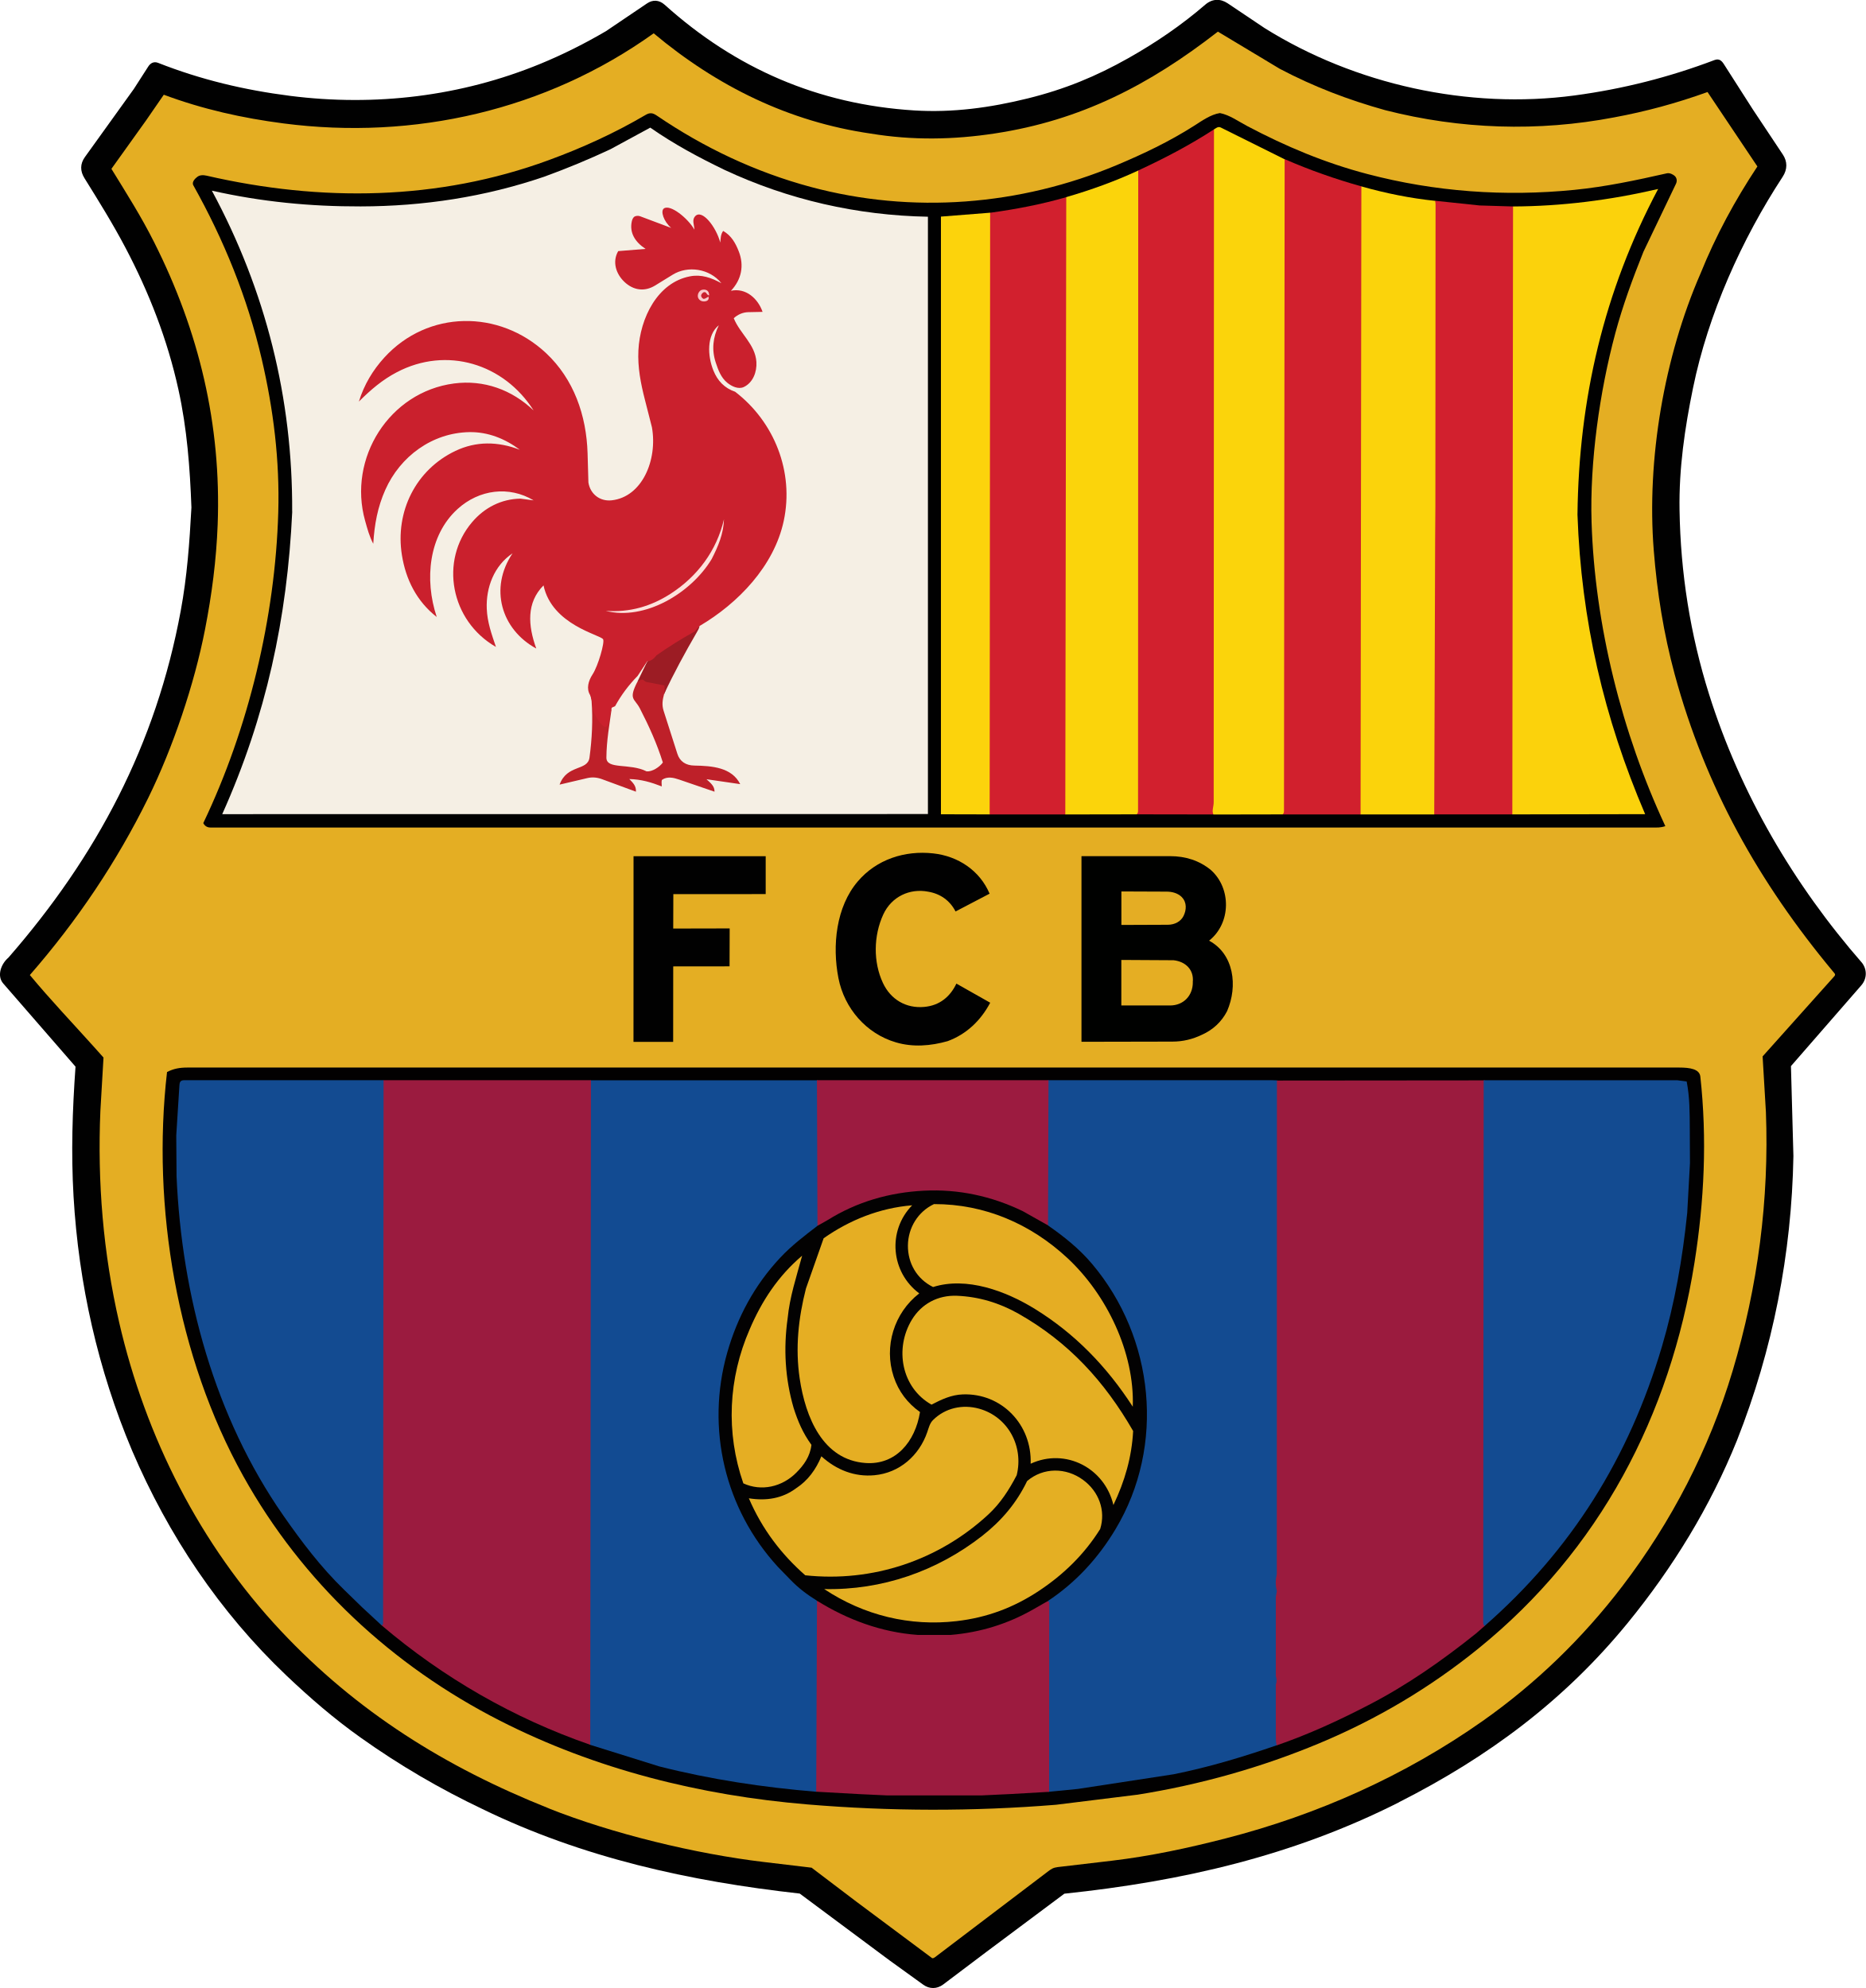
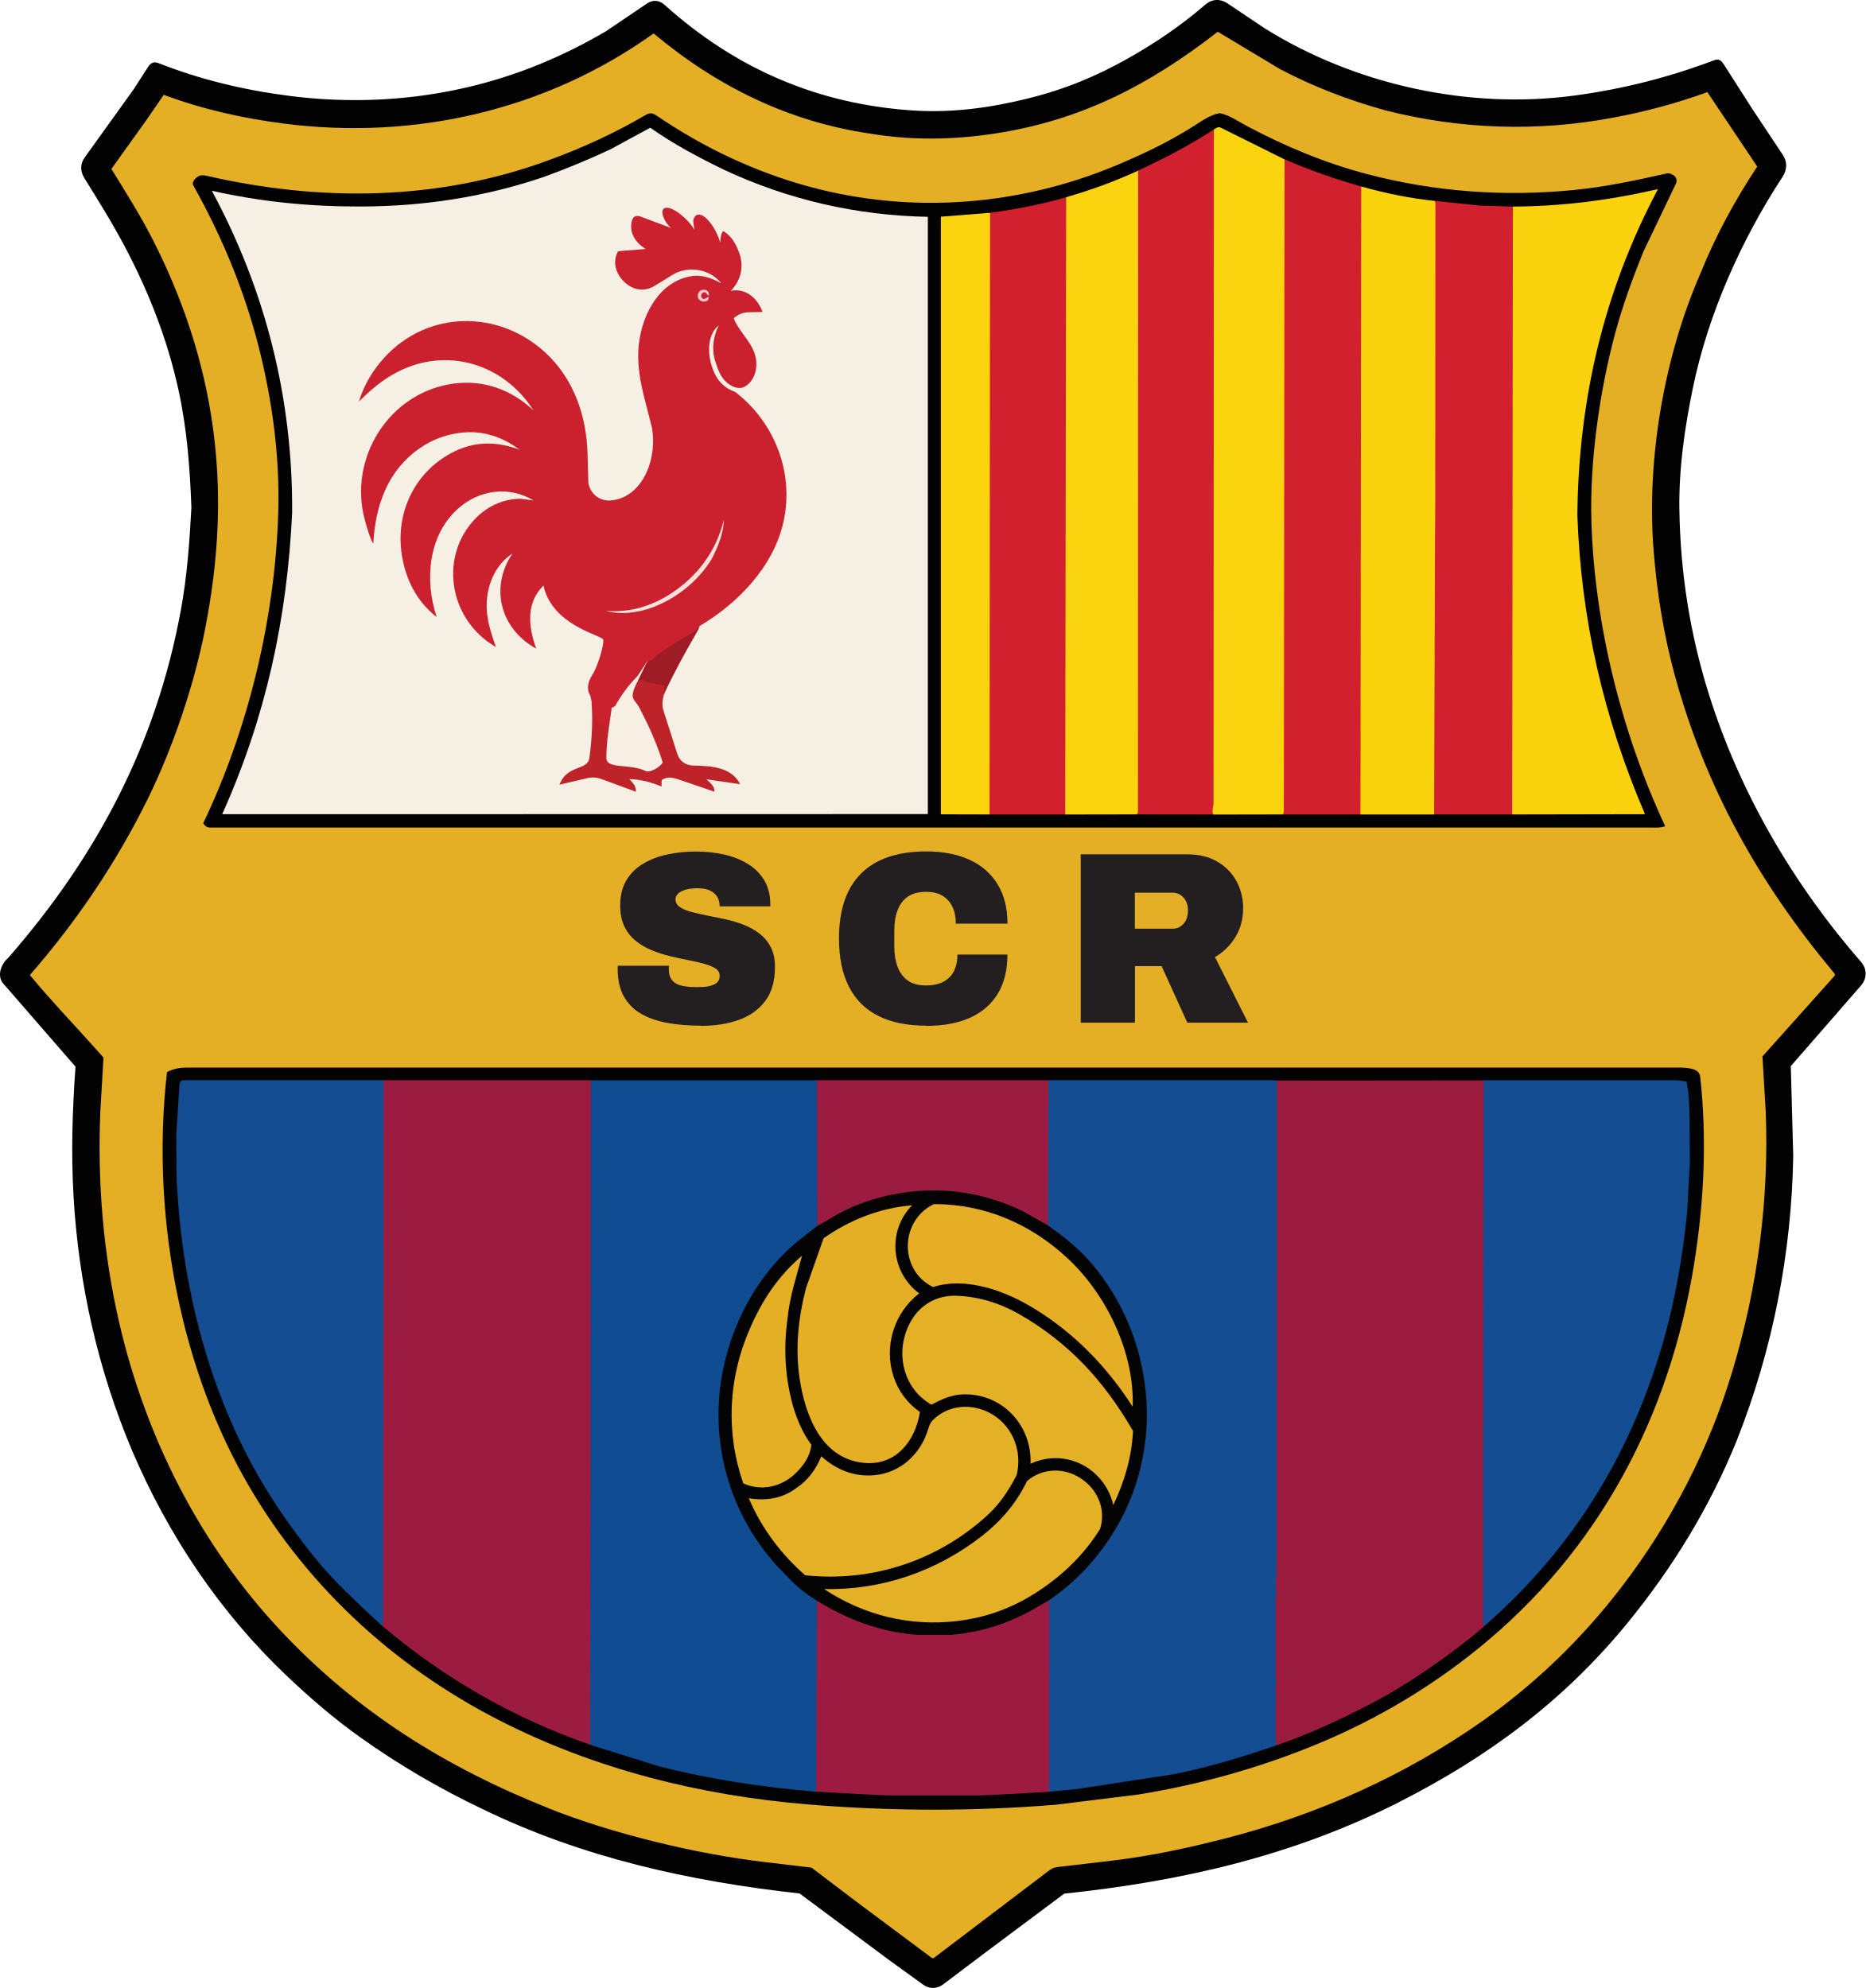
- <svg xmlns="http://www.w3.org/2000/svg" id="Layer_2" data-name="Layer 2" viewBox="0 0 311.32 331.79">
+ <svg xmlns="http://www.w3.org/2000/svg" id="Layer_2" data-name="Layer 2" viewBox="0 0 311.32 331.82">
  <defs>
    <style>
      .cls-1 {
-         fill: #030202;
+         fill: #040404;
      }

      .cls-2 {
-         fill: #e4af23;
+         fill: #144d91;
      }

      .cls-3 {
-         fill: #d1202d;
+         fill: #f6efe4;
      }

      .cls-4 {
-         fill: #010101;
+         fill: #d1202e;
      }

      .cls-5 {
-         fill: #e5ae23;
+         fill: #e5af25;
      }

      .cls-6 {
-         fill: #f5efe4;
+         fill: #030303;
      }

      .cls-7 {
-         fill: #e4ae23;
+         fill: #e5ae25;
      }

      .cls-8 {
+         fill: #e4ae26;
+       }
+ 
+       .cls-9 {
+         fill: #231f20;
+       }
+ 
+       .cls-10 {
        fill: #9b1b3f;
      }

-       .cls-9 {
-         fill: #124b92;
+       .cls-11 {
+         fill: #d2202f;
      }

-       .cls-10 {
-         fill: #e4ad24;
+       .cls-12 {
+         fill: #fbd20e;
      }

-       .cls-11 {
+       .cls-13 {
+         fill: #e4b025;
+       }
+ 
+       .cls-14 {
+         fill: #9c1b41;
+       }
+ 
+       .cls-15 {
        fill: #f7efe3;
      }

-       .cls-12 {
-         fill: #be2029;
-       }
- 
-       .cls-13 {
-         fill: #fbd40b;
-       }
- 
-       .cls-14 {
-         fill: #020101;
-       }
- 
-       .cls-15 {
-         fill: #fcd30c;
-       }
- 
      .cls-16 {
-         fill: #9b1b3e;
+         fill: #facacb;
      }

      .cls-17 {
-         fill: #9c1c24;
+         fill: #cb202e;
      }

      .cls-18 {
-         fill: #ca202d;
+         fill: #020202;
      }

      .cls-19 {
-         fill: #d2202e;
+         fill: #be232a;
      }

      .cls-20 {
-         fill: #000100;
+         fill: #e4af25;
      }

      .cls-21 {
-         fill: #fac9cb;
+         fill: #9d1c26;
      }

      .cls-22 {
-         fill: #fbd30b;
+         fill: #fbd30d;
      }

      .cls-23 {
+         fill: #fad40e;
+       }
+ 
+       .cls-24 {
+         fill: #fcd30f;
+       }
+ 
+       .cls-25 {
        fill: #9c1b40;
      }

-       .cls-24 {
-         fill: #e5ad23;
-       }
- 
-       .cls-25 {
-         fill: #9c1b3f;
-       }
- 
      .cls-26 {
-         fill: #fbd20c;
+         fill: #9d1b40;
      }

      .cls-27 {
-         fill: #fde2dc;
+         fill: #0f4c91;
      }

      .cls-28 {
-         fill: #134b91;
+         fill: #fde2dc;
      }
    </style>
  </defs>
  <g id="Layer_1-2" data-name="Layer 1">
    <g>
-       <path class="cls-4" d="M233.46,300.78c-17.69,8.96-36.22,13.2-55.87,15.27l-12.92,9.65-7.33,5.53c-1.02.75-2.27.75-3.29.01l-5.64-4.07-14.97-11.14c-18.39-2.05-36.21-5.97-52.93-14.1-7.15-3.4-13.87-7.33-20.32-11.92-4.44-3.15-8.45-6.62-12.4-10.37-11.13-10.58-19.71-23.4-25.75-37.54-5.69-13.49-8.92-27.81-9.77-42.45-.42-7.28-.19-14.32.33-21.63l-12.06-13.88c-1.12-1.29-.34-3.3.86-4.31,14.78-16.96,24.63-35.58,28.75-57.85,1.07-5.78,1.47-11.38,1.79-17.29-.25-6.65-.73-13.14-2.17-19.68-1.83-8.33-4.9-16.2-8.86-23.71-2.13-4.04-4.44-7.74-6.82-11.57-.73-1.17-.74-2.38.07-3.51l8.17-11.37,2.41-3.75c.36-.56.92-.89,1.64-.61,7.13,2.81,14.41,4.54,22.04,5.51,14.17,1.8,28.51.09,41.72-5.34,3.84-1.58,7.41-3.38,10.97-5.46l6.85-4.63c.95-.64,1.99-.62,2.94.22,11.83,10.64,25.58,16.63,41.63,17.64,6.46.4,12.7-.46,18.94-2s11.46-3.71,16.81-6.73c4.6-2.6,8.83-5.48,12.82-8.92,1.16-1,2.51-1.05,3.74-.23l6.17,4.14c15.08,9.43,34.04,13.61,51.72,11.24,8.05-1.08,15.78-3.04,23.35-5.91.77-.29,1.2.12,1.56.69l4.86,7.6,4.98,7.49c.77,1.16.78,2.46-.03,3.7-6.84,10.45-12.44,22.93-14.96,35.25-1.38,6.72-2.36,13.44-2.25,20.33.16,10.52,1.78,20.78,4.93,30.8,5.22,16.58,14.14,31.77,25.53,44.83.86,1.14.82,2.65-.14,3.75l-11.73,13.47.41,15.01c-.29,16.28-3.43,32.31-9.42,47.46-4.45,11.05-10.69,21.23-18.21,30.44-10.6,12.98-23.26,22.38-38.16,29.93Z" />
-       <path class="cls-7" d="M91.53,301.79c-17.19-6.85-32-16.09-44.71-29.65-13.45-14.34-22.51-32.27-26.93-51.41-2.68-11.61-3.65-23.48-3.14-35.34l.52-8.89-1.61-1.8c-3.58-3.99-7.25-7.84-10.68-11.97,7.89-9.05,14.49-18.86,19.75-29.55,4.13-8.42,7.69-18.95,9.48-28.13,1.14-5.86,1.88-11.52,2.11-17.52.62-16.66-3.11-32.22-10.59-47.08-2.15-4.29-4.63-8.19-7.14-12.27l5.79-8.09,2.95-4.28c6.53,2.43,13.12,3.9,19.99,4.79,21.77,2.82,43.78-2.18,61.75-15.04,10.57,8.85,22.59,14.77,36.25,16.74,6.93,1.14,13.75,1.03,20.69-.03,14.33-2.18,25.76-8.09,37.2-16.99l10.32,6.2c5.63,2.97,11.46,5.2,17.61,6.91,12.54,3.2,25.48,3.63,38.19,1.2,5.34-.99,10.38-2.36,15.58-4.23l8.32,12.42c-3.77,5.7-6.94,11.55-9.49,17.87-6.07,13.92-9.01,31.06-7.8,46.22.56,7.04,1.65,13.87,3.49,20.67,5.12,18.84,14.04,34.73,26.45,49.64.15.18.26.28.3.42.04.15-.05.27-.21.44l-11.87,13.27.55,9.26c.56,14.63-1.34,29.19-5.56,43.25-3.91,13.03-10.18,25.16-18.43,35.96-6.59,8.62-14.38,16.18-23.26,22.44-12.96,9.13-27.55,15.66-42.89,19.6-6.34,1.63-12.54,2.96-19.01,3.73l-9.02,1.06c-.74.09-1.08.32-1.66.76l-18.85,14.31c-.1.07-.34.2-.45.12l-12.67-9.45-7.43-5.64-7.97-.95c-11.36-1.35-25.26-4.71-35.93-8.96Z" />
-       <path class="cls-4" d="M154.22,168.05c2.56-.23,4.32-1.7,5.36-3.89l5.64,3.19c-1.54,2.92-3.93,5.26-7.12,6.42-2.8.79-5.75,1.04-8.6.2-4.97-1.45-8.61-5.68-9.6-10.71-1.07-5.45-.39-11.92,3.22-16.15,3.13-3.68,7.84-5.21,12.61-4.68,4.15.46,7.75,2.86,9.39,6.72l-5.68,2.97c-.95-1.84-2.55-2.96-4.56-3.3-3.09-.6-6.13.83-7.5,3.8-1.63,3.54-1.7,7.93-.06,11.43,1.29,2.76,3.86,4.28,6.9,4Z" />
-       <polygon class="cls-4" points="121.75 154.95 121.73 161.28 112.33 161.29 112.32 173.88 105.7 173.88 105.71 142.9 127.76 142.9 127.76 149.22 112.35 149.23 112.33 154.97 121.75 154.95" />
-       <g>
-         <path class="cls-4" d="M269.5,55.7c-2.59,9.64-4.25,21.43-3.94,31.41.53,17.16,5.05,35.21,12.31,50.77-.85.28-1.35.23-2.19.23H35.11c-.61,0-.99-.33-1.19-.74,7.55-15.79,12-34.32,12.51-51.84.25-8.73-.8-17.18-2.77-25.65-2.38-10.2-6.3-19.84-11.4-28.95-.32-.58.36-1.19.67-1.42.4-.3.94-.33,1.55-.19,19.06,4.39,38.61,4.19,57.07-2.59,5.67-2.08,11.01-4.52,16.19-7.56.7-.41,1.17-.34,1.85.12,7.84,5.34,16.44,9.42,25.65,11.9,16.97,4.56,34.93,3.14,51.08-3.63,4.52-1.9,8.74-3.91,12.88-6.54,1.3-.83,2.82-1.92,4.35-2.15,1.61.31,3.08,1.39,4.56,2.17,6.44,3.4,12.97,6.15,20.07,8.01,11.27,2.96,22.89,3.79,34.49,2.64,5.32-.53,10.29-1.6,15.44-2.76.51-.12,1.05.2,1.3.41.36.31.47.83.24,1.32l-5.44,11.37c-1.81,4.52-3.44,8.94-4.71,13.66Z" />
+       <g id="uuid-b113c844-455c-4f65-82b4-bbb08336fdea" data-name="Layer 1-2">
        <g>
+           <path class="cls-18" d="M233.46,300.8c-17.69,8.96-36.22,13.2-55.87,15.27l-12.92,9.65-7.33,5.53c-1.02.75-2.27.75-3.29.01l-5.64-4.07-14.97-11.14c-18.39-2.05-36.21-5.97-52.93-14.1-7.15-3.4-13.87-7.33-20.32-11.92-4.44-3.15-8.45-6.62-12.4-10.37-11.13-10.58-19.71-23.4-25.75-37.54-5.69-13.49-8.92-27.81-9.77-42.45-.42-7.28-.19-14.32.33-21.63l-12.06-13.88c-1.12-1.29-.34-3.3.86-4.31,14.78-16.96,24.63-35.58,28.75-57.85,1.07-5.78,1.47-11.38,1.79-17.29-.25-6.65-.73-13.14-2.17-19.68-1.83-8.33-4.9-16.2-8.86-23.71-2.13-4.04-4.44-7.74-6.82-11.57-.73-1.17-.74-2.38.07-3.51l8.17-11.37,2.41-3.75c.36-.56.92-.89,1.64-.61,7.13,2.81,14.41,4.54,22.04,5.51,14.17,1.8,28.51.09,41.72-5.34,3.84-1.58,7.41-3.38,10.97-5.46l6.85-4.63c.95-.64,1.99-.62,2.94.22,11.83,10.64,25.58,16.63,41.63,17.64,6.46.4,12.7-.46,18.94-2s11.46-3.71,16.81-6.73c4.6-2.6,8.83-5.48,12.82-8.92,1.16-1,2.51-1.05,3.74-.23l6.17,4.14c15.08,9.43,34.04,13.61,51.72,11.24,8.05-1.08,15.78-3.04,23.35-5.91.77-.29,1.2.12,1.56.69l4.86,7.6,4.98,7.49c.77,1.16.78,2.46-.03,3.7-6.84,10.45-12.44,22.93-14.96,35.25-1.38,6.72-2.36,13.44-2.25,20.33.16,10.52,1.78,20.78,4.93,30.8,5.22,16.58,14.14,31.77,25.53,44.83.86,1.14.82,2.65-.14,3.75l-11.73,13.47.41,15.01c-.29,16.28-3.43,32.31-9.42,47.46-4.45,11.05-10.69,21.23-18.21,30.44-10.6,12.98-23.26,22.38-38.16,29.93h.01Z" />
+           <path class="cls-20" d="M91.53,301.81c-17.19-6.85-32-16.09-44.71-29.65-13.45-14.34-22.51-32.27-26.93-51.41-2.68-11.61-3.65-23.48-3.14-35.34l.52-8.89-1.61-1.8c-3.58-3.99-7.25-7.84-10.68-11.97,7.89-9.05,14.49-18.86,19.75-29.55,4.13-8.42,7.69-18.95,9.48-28.13,1.14-5.86,1.88-11.52,2.11-17.52.62-16.66-3.11-32.22-10.59-47.08-2.15-4.29-4.63-8.19-7.14-12.27l5.79-8.09,2.95-4.28c6.53,2.43,13.12,3.9,19.99,4.79,21.77,2.82,43.78-2.18,61.75-15.04,10.57,8.85,22.59,14.77,36.25,16.74,6.93,1.14,13.75,1.03,20.69-.03,14.33-2.18,25.76-8.09,37.2-16.99l10.32,6.2c5.63,2.97,11.46,5.2,17.61,6.91,12.54,3.2,25.48,3.63,38.19,1.2,5.34-.99,10.38-2.36,15.58-4.23l8.32,12.42c-3.77,5.7-6.94,11.55-9.49,17.87-6.07,13.92-9.01,31.06-7.8,46.22.56,7.04,1.65,13.87,3.49,20.67,5.12,18.84,14.04,34.73,26.45,49.64.15.18.26.28.3.42.04.15-.05.27-.21.44l-11.87,13.27.55,9.26c.56,14.63-1.34,29.19-5.56,43.25-3.91,13.03-10.18,25.16-18.43,35.96-6.59,8.62-14.38,16.18-23.26,22.44-12.96,9.13-27.55,15.66-42.89,19.6-6.34,1.63-12.54,2.96-19.01,3.73l-9.02,1.06c-.74.09-1.08.32-1.66.76l-18.85,14.31c-.1.07-.34.2-.45.12l-12.67-9.45-7.43-5.64-7.97-.95c-11.36-1.35-25.26-4.71-35.93-8.96h0Z" />
          <g>
-             <path class="cls-6" d="M48.75,85.41c.1-18.91-4.4-36.89-13.4-53.59,8.32,1.87,16.42,2.65,24.82,2.63,10.5-.02,20.71-1.58,30.61-4.95,3.82-1.39,7.39-2.87,11.05-4.58l6.67-3.62c3.96,2.76,8.04,4.95,12.41,7.06,10.63,4.97,22.13,7.6,33.92,7.81v99.69s-117.75.02-117.75.02c7.32-16.33,10.85-32.72,11.68-50.49Z" />
-             <path class="cls-12" d="M110.81,115.82c-.25.95-.41,1.8-.08,2.82l2.29,7.16c.41,1.3,1.43,1.95,2.83,1.97,2.97.05,6.25.3,7.66,3.1l-5.63-.82c.73.66,1.37,1.18,1.34,2.08l-5.92-2.03c-.91-.31-1.94-.55-2.81.03-.18.16-.07.77-.07,1.12-1.8-.7-3.43-1.18-5.42-1.23.59.62,1.16,1.1,1.11,2.11l-5.61-2.07c-.83-.31-1.63-.4-2.5-.2l-4.63,1.09c1.26-3.43,4.68-2.24,4.99-4.51.42-3.15.58-6.26.35-9.44l-.2-1c.11-.35.39-.12.32.08l.26,1.98.76,1.37,1.27,1.75c.27-1.23.57-2.17,1-3.07l.28.88c-.37,2.46-.74,4.93-.78,7.42-.01.66.59.78,1.13.89,1.84.07,3.6.42,5.27,1.04.43.16,2.31-1.01,2.27-1.14-1.23-3.72-2.96-7.42-5-10.68-.15-.87.16-2.58,1.1-2.75.57-.77.81-1.04,1.62-.36,1.08.14,2.12.38,3.14.72.04.54-.06,1.09-.3,1.67Z" />
-             <path class="cls-17" d="M116.73,104.46c-.06.4-.27.73-.5,1.13-1.96,3.39-3.8,6.76-5.42,10.24.1-.38.11-.95.05-1.43l-3.01-.58c-.22-.04-.5-.42-.69-.41-.28.01-.53.27-.8.4l-.26-.37c.58-1.04,1.21-2.05,1.91-3.03.85-.97,1.75-1.82,2.99-2.55l5.74-3.38Z" />
-             <path class="cls-11" d="M108,110.39l-1.65,3.4c-1.55,3.03-.45,2.74.42,4.45,1.51,2.93,2.83,5.83,3.83,9.02-.55.76-1.79,1.57-2.71,1.48-2.84-1.43-6.72-.25-6.71-2.3.02-2.85.52-5.57.9-8.32.54-1.14,1.13-2.25,2.04-3.29l3.88-4.44Z" />
+             <path class="cls-18" d="M269.5,55.72c-2.59,9.64-4.25,21.43-3.94,31.41.53,17.16,5.05,35.21,12.31,50.77-.85.28-1.35.23-2.19.23H35.11c-.61,0-.99-.33-1.19-.74,7.55-15.79,12-34.32,12.51-51.84.25-8.73-.8-17.18-2.77-25.65-2.38-10.2-6.3-19.84-11.4-28.95-.32-.58.36-1.19.67-1.42.4-.3.94-.33,1.55-.19,19.06,4.39,38.61,4.19,57.07-2.59,5.67-2.08,11.01-4.52,16.19-7.56.7-.41,1.17-.34,1.85.12,7.84,5.34,16.44,9.42,25.65,11.9,16.97,4.56,34.93,3.14,51.08-3.63,4.52-1.9,8.74-3.91,12.88-6.54,1.3-.83,2.82-1.92,4.35-2.15,1.61.31,3.08,1.39,4.56,2.17,6.44,3.4,12.97,6.15,20.07,8.01,11.27,2.96,22.89,3.79,34.49,2.64,5.32-.53,10.29-1.6,15.44-2.76.51-.12,1.05.2,1.3.41.36.31.47.83.24,1.32l-5.44,11.37c-1.81,4.52-3.44,8.94-4.71,13.66h0Z" />
            <g>
-               <path class="cls-18" d="M116.73,104.46l-.79.92c-2.21,1.21-4.35,2.55-6.42,4.01-.46.62-.97.95-1.53.99l-1.6,2.43c-1.49,1.52-2.75,3.2-3.76,5.05l-.56.25-.69,2.94c-.5.9-1.55-.79-1.91-1.4-.29-.5-.49-.95-.58-1.53.02-.86-.12-1.56-.43-2.12-.65-1.06-.3-2.35.41-3.44.94-1.44,2.06-5.38,1.76-5.87-.46-.76-8.53-2.37-9.94-8.99-2.87,2.88-2.6,6.69-1.21,10.54-5.85-3.19-7.88-10.07-3.96-15.89-3.08,2.06-4.45,5.71-4.3,9.26.09,2.22.78,4.15,1.53,6.36-7.59-4.36-9.45-14.4-3.98-20.82,2.07-2.44,4.88-3.87,8.06-3.93l2.21.29c-4.1-2.46-9.1-1.83-12.7,1.45-4.8,4.37-5.56,11.74-3.47,18.01-3.34-2.61-5.16-6.25-5.81-10.33-1.16-7.27,2.33-14.25,8.94-17.39,3.44-1.63,7.05-1.6,10.73-.19-2.45-1.84-5.31-2.99-8.4-2.94-6.21.1-11.56,4.05-14.04,9.63-1.28,2.88-1.81,5.74-2.01,9-.65-1.23-.98-2.48-1.36-3.84-2.92-10.41,4.02-21.49,14.84-22.91,4.98-.65,9.66,1.05,13.27,4.5-4.94-7.81-14.51-10.75-22.83-6.37-2.4,1.26-4.3,2.88-6.32,4.89.89-2.86,2.34-5.25,4.25-7.35,7.27-7.96,19.17-8.04,26.98-.74,4.63,4.34,6.74,10.39,6.93,16.72l.14,4.88c.31,1.93,1.92,3.19,3.89,2.97,5.06-.56,7.67-6.71,6.71-12.18l-1.17-4.59c-.7-2.73-1.23-5.42-1.09-8.25.27-5.41,3.2-11.33,8.61-12.36,1.9-.37,3.57.24,5.24,1.15-1.97-2.47-5.62-2.97-8.12-1.43l-2.94,1.81c-1.78,1.09-3.66.8-5.14-.62-1.4-1.34-2.04-3.34-1.02-5.12l4.57-.37c-1.77-1.15-2.73-2.72-2.29-4.64.07-.32.25-.63.42-.74.23-.15.65-.18.95-.07l5.19,1.95c-1.26-1.09-1.83-2.84-1.2-3.26,1.07-.71,3.99,1.64,5.08,3.55-.04-.82-.44-1.61.1-2.22,1.15-1.31,3.52,1.76,4.21,4.37.08-.63.03-1.31.48-1.94,1.39.79,2.09,2.08,2.62,3.45.9,2.32.46,4.66-1.32,6.54,2.5-.54,4.52,1.32,5.28,3.52l-2.4.05c-.89.02-1.74.39-2.41,1.01,1.05,2.6,3.59,4.34,3.78,7.31.1,1.65-.57,3.44-2.1,4.17-.91.43-2.02-.11-2.75-.7-1.06-.86-1.52-2.13-1.94-3.4-.69-2.11-.48-4.17.52-6.21-2.05,1.65-1.9,5.11-.9,7.57.68,1.69,1.84,2.93,3.62,3.53,6.55,5.03,9.86,13.37,8.11,21.56-1.61,7.53-7.61,13.75-14.05,17.54Z" />
-               <path class="cls-27" d="M118.75,93.3c-3.44,5.72-11.2,10.33-17.68,8.65,4,.29,7.55-.75,10.83-2.86,4.51-2.92,7.68-7.2,8.9-12.43-.08,2.45-.97,4.52-2.05,6.64Z" />
-               <path class="cls-21" d="M118.33,49.3c-.36-.03-.44-.41-.59-.49-.29-.17-.57.09-.7.33s0,.55.28.71c.2.12.54-.14.89-.34.18.62-.35.81-.79.8-.57,0-.98-.44-.99-.9-.01-.5.34-.94.67-1.03.6-.16,1.25.06,1.22.92Z" />
+               <g>
+                 <path class="cls-3" d="M48.75,85.43c.1-18.91-4.4-36.89-13.4-53.59,8.32,1.87,16.42,2.65,24.82,2.63,10.5-.02,20.71-1.58,30.61-4.95,3.82-1.39,7.39-2.87,11.05-4.58l6.67-3.62c3.96,2.76,8.04,4.95,12.41,7.06,10.63,4.97,22.13,7.6,33.92,7.81v99.69l-117.75.02c7.32-16.33,10.85-32.72,11.68-50.49v.02Z" />
+                 <path class="cls-19" d="M110.81,115.84c-.25.95-.41,1.8-.08,2.82l2.29,7.16c.41,1.3,1.43,1.95,2.83,1.97,2.97.05,6.25.3,7.66,3.1l-5.63-.82c.73.66,1.37,1.18,1.34,2.08l-5.92-2.03c-.91-.31-1.94-.55-2.81.03-.18.16-.07.77-.07,1.12-1.8-.7-3.43-1.18-5.42-1.23.59.62,1.16,1.1,1.11,2.11l-5.61-2.07c-.83-.31-1.63-.4-2.5-.2l-4.63,1.09c1.26-3.43,4.68-2.24,4.99-4.51.42-3.15.58-6.26.35-9.44l-.2-1c.11-.35.39-.12.32.08l.26,1.98.76,1.37,1.27,1.75c.27-1.23.57-2.17,1-3.07l.28.88c-.37,2.46-.74,4.93-.78,7.42-.01.66.59.78,1.13.89,1.84.07,3.6.42,5.27,1.04.43.16,2.31-1.01,2.27-1.14-1.23-3.72-2.96-7.42-5-10.68-.15-.87.16-2.58,1.1-2.75.57-.77.81-1.04,1.62-.36,1.08.14,2.12.38,3.14.72.04.54-.06,1.09-.3,1.67l-.04.02Z" />
+                 <path class="cls-21" d="M116.73,104.48c-.06.4-.27.73-.5,1.13-1.96,3.39-3.8,6.76-5.42,10.24.1-.38.11-.95.05-1.43l-3.01-.58c-.22-.04-.5-.42-.69-.41-.28.01-.53.27-.8.4l-.26-.37c.58-1.04,1.21-2.05,1.91-3.03.85-.97,1.75-1.82,2.99-2.55l5.74-3.38v-.02Z" />
+                 <path class="cls-15" d="M108,110.41l-1.65,3.4c-1.55,3.03-.45,2.74.42,4.45,1.51,2.93,2.83,5.83,3.83,9.02-.55.76-1.79,1.57-2.71,1.48-2.84-1.43-6.72-.25-6.71-2.3.02-2.85.52-5.57.9-8.32.54-1.14,1.13-2.25,2.04-3.29l3.88-4.44h0Z" />
+                 <g>
+                   <path class="cls-17" d="M116.73,104.48l-.79.92c-2.21,1.21-4.35,2.55-6.42,4.01-.46.62-.97.95-1.53.99l-1.6,2.43c-1.49,1.52-2.75,3.2-3.76,5.05l-.56.25-.69,2.94c-.5.9-1.55-.79-1.91-1.4-.29-.5-.49-.95-.58-1.53.02-.86-.12-1.56-.43-2.12-.65-1.06-.3-2.35.41-3.44.94-1.44,2.06-5.38,1.76-5.87-.46-.76-8.53-2.37-9.94-8.99-2.87,2.88-2.6,6.69-1.21,10.54-5.85-3.19-7.88-10.07-3.96-15.89-3.08,2.06-4.45,5.71-4.3,9.26.09,2.22.78,4.15,1.53,6.36-7.59-4.36-9.45-14.4-3.98-20.82,2.07-2.44,4.88-3.87,8.06-3.93l2.21.29c-4.1-2.46-9.1-1.83-12.7,1.45-4.8,4.37-5.56,11.74-3.47,18.01-3.34-2.61-5.16-6.25-5.81-10.33-1.16-7.27,2.33-14.25,8.94-17.39,3.44-1.63,7.05-1.6,10.73-.19-2.45-1.84-5.31-2.99-8.4-2.94-6.21.1-11.56,4.05-14.04,9.63-1.28,2.88-1.81,5.74-2.01,9-.65-1.23-.98-2.48-1.36-3.84-2.92-10.41,4.02-21.49,14.84-22.91,4.98-.65,9.66,1.05,13.27,4.5-4.94-7.81-14.51-10.75-22.83-6.37-2.4,1.26-4.3,2.88-6.32,4.89.89-2.86,2.34-5.25,4.25-7.35,7.27-7.96,19.17-8.04,26.98-.74,4.63,4.34,6.74,10.39,6.93,16.72l.14,4.88c.31,1.93,1.92,3.19,3.89,2.97,5.06-.56,7.67-6.71,6.71-12.18l-1.17-4.59c-.7-2.73-1.23-5.42-1.09-8.25.27-5.41,3.2-11.33,8.61-12.36,1.9-.37,3.57.24,5.24,1.15-1.97-2.47-5.62-2.97-8.12-1.43l-2.94,1.81c-1.78,1.09-3.66.8-5.14-.62-1.4-1.34-2.04-3.34-1.02-5.12l4.57-.37c-1.77-1.15-2.73-2.72-2.29-4.64.07-.32.25-.63.42-.74.23-.15.65-.18.95-.07l5.19,1.95c-1.26-1.09-1.83-2.84-1.2-3.26,1.07-.71,3.99,1.64,5.08,3.55-.04-.82-.44-1.61.1-2.22,1.15-1.31,3.52,1.76,4.21,4.37.08-.63.03-1.31.48-1.94,1.39.79,2.09,2.08,2.62,3.45.9,2.32.46,4.66-1.32,6.54,2.5-.54,4.52,1.32,5.28,3.52l-2.4.05c-.89.02-1.74.39-2.41,1.01,1.05,2.6,3.59,4.34,3.78,7.31.1,1.65-.57,3.44-2.1,4.17-.91.43-2.02-.11-2.75-.7-1.06-.86-1.52-2.13-1.94-3.4-.69-2.11-.48-4.17.52-6.21-2.05,1.65-1.9,5.11-.9,7.57.68,1.69,1.84,2.93,3.62,3.53,6.55,5.03,9.86,13.37,8.11,21.56-1.61,7.53-7.61,13.75-14.05,17.54v-.02Z" />
+                   <path class="cls-28" d="M118.75,93.32c-3.44,5.72-11.2,10.33-17.68,8.65,4,.29,7.55-.75,10.83-2.86,4.51-2.92,7.68-7.2,8.9-12.43-.08,2.45-.97,4.52-2.05,6.64Z" />
+                   <path class="cls-16" d="M118.33,49.32c-.36-.03-.44-.41-.59-.49-.29-.17-.57.09-.7.33s0,.55.28.71c.2.12.54-.14.89-.34.18.62-.35.81-.79.8-.57,0-.98-.44-.99-.9-.01-.5.34-.94.67-1.03.6-.16,1.25.06,1.22.92h0Z" />
+                 </g>
+               </g>
+               <g>
+                 <path class="cls-12" d="M252.34,135.94l-.4-.19c.04-33.67.08-67.34.12-101.02l.4-.25c8.15-.04,16.09-1.04,24.21-2.92-9.06,17.07-13.24,35.05-13.46,54.36.62,17.6,4.4,33.9,11.29,49.98l-22.16.04Z" />
+                 <path class="cls-11" d="M202.47,135.95l-12.81-.02-.2-.35.07-106.72.4-.39c4.4-2.04,8.57-4.22,12.65-6.87l.4.19-.05,111.93c.03.82-.12,1.56-.44,2.22h-.02Z" />
+                 <path class="cls-4" d="M227.16,31.13l.35.19c0,34.78,0,69.57-.08,104.38l-.4.25h-13.01l-.2-.37.15-108.74.4-.25c4.21,1.83,8.37,3.3,12.8,4.54h-.01Z" />
+                 <path class="cls-11" d="M252.46,34.49l-.12,101.45h-13.03l-.4-.14c.16-33.99.22-67.98.18-102l.38-.27,7.4.78,5.59.17h0Z" />
+                 <path class="cls-23" d="M214.35,26.59l-.11,108.75c0,.35-.07.44-.23.6l-11.54.02c-.31-.64.04-1.25.04-2.08l.05-112.26c.33-.21.69-.54,1.13-.32l10.65,5.3h0Z" />
+                 <path class="cls-11" d="M177.75,135.95h-12.62l-.4-.2c.03-33.32.06-66.64.08-99.97l.4-.25c4.28-.59,8.46-1.38,12.7-2.6l.4.19c-.05,34.19-.11,68.39-.16,102.59l-.4.25h0Z" />
+                 <path class="cls-22" d="M239.47,33.54c-.02.15.06.29.06.62l-.03,50.2-.04,5.65-.15,45.94h-12.29l.13-104.82c4.08,1.15,8.1,1.97,12.31,2.41h0Z" />
+                 <path class="cls-23" d="M189.92,28.48l-.03,106.85c0,.35-.08.45-.23.6l-11.91.02.16-103.03c4.16-1.21,8.1-2.63,12.01-4.44Z" />
+                 <polygon class="cls-24" points="165.21 35.52 165.13 135.94 157 135.92 157 36.17 165.21 35.52" />
+               </g>
            </g>
          </g>
          <g>
-             <path class="cls-26" d="M252.34,135.92l-.4-.19c.04-33.67.08-67.34.12-101.02l.4-.25c8.15-.04,16.09-1.04,24.21-2.92-9.06,17.07-13.24,35.05-13.46,54.36.62,17.6,4.4,33.9,11.29,49.98l-22.16.04Z" />
-             <path class="cls-19" d="M202.47,135.93l-12.81-.02-.2-.35.07-106.72.4-.39c4.4-2.04,8.57-4.22,12.65-6.87l.4.19-.05,111.93c.03.82-.12,1.56-.44,2.22Z" />
-             <path class="cls-3" d="M227.16,31.11l.35.19c.01,34.78-.01,69.57-.08,104.38l-.4.25h-13.01s-.2-.37-.2-.37l.15-108.74.4-.25c4.21,1.83,8.37,3.3,12.8,4.54Z" />
-             <path class="cls-19" d="M252.46,34.47l-.12,101.45h-13.03s-.4-.14-.4-.14c.16-33.99.22-67.98.18-102l.38-.27,7.4.78,5.59.17Z" />
-             <path class="cls-13" d="M214.35,26.57l-.11,108.75c0,.35-.07.44-.23.6l-11.54.02c-.31-.64.04-1.25.04-2.08l.05-112.26c.33-.21.69-.54,1.13-.32l10.65,5.3Z" />
-             <path class="cls-19" d="M177.75,135.93h-12.62s-.4-.2-.4-.2c.03-33.32.06-66.64.08-99.97l.4-.25c4.28-.59,8.46-1.38,12.7-2.6l.4.19c-.05,34.19-.11,68.39-.16,102.59l-.4.25Z" />
-             <path class="cls-22" d="M239.47,33.52c-.02.15.06.29.06.62l-.03,50.2-.04,5.65-.15,45.94h-12.29s.13-104.82.13-104.82c4.08,1.15,8.1,1.97,12.31,2.41Z" />
-             <path class="cls-13" d="M189.92,28.46l-.03,106.85c0,.35-.08.45-.23.6l-11.91.02.16-103.03c4.16-1.21,8.1-2.63,12.01-4.44Z" />
-             <polygon class="cls-15" points="165.21 35.5 165.13 135.92 157 135.9 157 36.15 165.21 35.5" />
+             <path class="cls-5" d="M199.03,163.96c0,2.29-1.61,3.86-3.78,3.87h-8.15v-7.6l8.71.05c1.99.21,3.44,1.58,3.21,3.68h0Z" />
+             <path class="cls-8" d="M197.2,149.76c.86.88.77,2.14.28,3.13-.44.9-1.44,1.47-2.63,1.47l-7.74.03v-5.59l7.56.03c.88,0,1.86.24,2.53.92h0Z" />
+           </g>
+           <g>
+             <path class="cls-6" d="M189.68,299.56l-13.49,1.67c-13.83,1.12-27.64,1.1-41.48-.06-17.86-1.49-35.36-5.85-51.3-13.98-18.02-9.19-32.98-23.13-42.83-40.83-11.04-19.84-15.3-44.94-12.71-67.42,1.1-.58,2.15-.75,3.4-.75h248.92c1.8,0,3.38.25,3.52,1.51,1.14,10.37.66,20.74-.98,31.07-4.06,25.53-15.84,47.99-36,64.34-8.08,6.56-16.99,11.85-26.63,15.87s-19.86,6.91-30.43,8.59h.01Z" />
+             <g>
+               <path class="cls-2" d="M213.06,180.34c.16.02.4.08.4.19.12,27.07.06,54.85-.02,81.92-.21,1.03-.21,2.05,0,3.07l-.17,1.06c-.02,8.15,0,16.27.07,24.36l-.34.37c-5.67,1.95-11.26,3.64-17.18,4.83l-15.99,2.45-4.79.47c-.16,0-.39-.04-.4-.14-.13-10.44-.02-21.27.15-31.67l.61-.9c20.77-14.52,20.6-46.61-.09-61.01l-.47-.81-.39-.53.08-23.46.4-.24h37.29l.82.03h.02Z" />
+               <path class="cls-27" d="M136.31,180.31l.4.14.09,23.64-.39.54-.45.84c-20.85,14.8-20.69,46.55.03,61.03l.34.69.39.54c-.08,20.72-.12,31.09-.12,31.09l-.4.24c-8.87-.74-17.55-2.04-26.19-4.23l-11.52-3.6-.4-.31c.07-73.57.11-110.35.11-110.35l.4-.25h37.71Z" />
+               <path class="cls-25" d="M98.6,180.31l-.11,110.91c-12.78-4.43-24.54-11.19-34.82-19.94l-.14-.6.08-90.13.4-.25h34.6-.01Z" />
+               <path class="cls-10" d="M247.56,180.31c.16.02.39.08.4.19.11,29.81.04,60.75-.05,90.52l-.21.38-1.44,1.26c-5.63,4.5-11.47,8.6-17.9,11.92-5.04,2.61-10.02,4.9-15.35,6.74-.11-.52-.13-1.05-.13-1.65v-8.49c.15-.48.16-.93,0-1.42v-13.2l.17-.99c-.25-.99-.24-1.79,0-2.85l.02-82.36,34.5-.03v-.02Z" />
+               <path class="cls-2" d="M64,180.3l-.08,90.69c-.04.19-.1.24-.25.29l-3.26-3.02-3.01-2.93c-3.87-3.76-7.04-7.95-10.15-12.41-11.44-16.44-16.93-36.68-17.79-56.58l-.05-6.82.52-8.25c.03-.54.08-.97.81-.97h33.27-.01Z" />
+               <path class="cls-2" d="M247.7,271.39c-.14-.19-.22-.25-.22-.57l.08-90.51h32.3l1.57.21c.52,2.64.5,5.21.52,7.88l.03,5.74-.46,8.33c-.78,7.58-2.06,14.97-4.22,22.29-5.51,18.59-15.1,33.95-29.6,46.64h0Z" />
+               <path class="cls-26" d="M174.81,267.26c.13.04.26.11.26.29l-.02,31.52-6.44.37-4.89.23h-15.65l-4.69-.22-7.19-.4.13-31.87,1.03.16c11.41,6.97,25.84,7.01,37.02-.29l.43.21h.01Z" />
+               <path class="cls-14" d="M174.95,180.31l-.08,24.23-.39.23c-11.33-7.45-26.18-7.59-37.65.06l-.43-.21-.09-24.32h38.64Z" />
+               <g>
+                 <path class="cls-1" d="M174.86,204.54c2.68,1.86,5.2,3.87,7.34,6.4,10.44,12.35,12.27,30.38,3.94,44.28-2.9,4.85-6.66,8.94-11.34,12.03l-2.38,1.36c-4.25,2.43-8.86,3.86-13.76,4.27h-5.56c-6.05-.44-11.7-2.54-16.79-5.71-1.61-1-3.04-2.07-4.36-3.43l-2.14-2.2c-8.87-9.66-12.05-23.09-8.48-35.73,1.69-5.96,4.59-11.34,8.85-15.88,1.9-2.03,4.02-3.64,6.21-5.32l1.73-.98c4.87-3.04,10.29-4.6,16.05-4.89s11.28.91,16.45,3.4l4.23,2.38v.02Z" />
+                 <g>
+                   <path class="cls-13" d="M124.94,250.08c2.94.47,5.61.03,7.9-1.68,1.95-1.27,3.31-3.13,4.21-5.33,2.54,2.3,5.57,3.47,8.86,3.16,4.18-.39,7.46-3.28,8.81-7.2.24-.7.42-1.48.96-2.01,2.02-2.01,4.92-2.67,7.71-1.89,4.8,1.35,7.45,6.28,6.25,11.1-1.28,2.45-2.7,4.67-4.73,6.55-8.25,7.64-19.29,11.36-30.55,10.15-3.96-3.48-7.18-7.66-9.41-12.85h-.01Z" />
+                   <path class="cls-13" d="M185.78,251.21c-1.43-6.15-7.96-9.6-13.81-6.9.24-6.49-4.82-11.81-11.33-11.57-1.9.07-3.53.83-5.21,1.71-5.04-2.84-6.2-9.38-3.27-14.19,1.61-2.64,4.34-4.11,7.52-3.98,3.62.15,7.06,1.18,10.26,2.99,8.37,4.75,14.34,11.27,19.13,19.58-.23,4.35-1.39,8.37-3.29,12.35h0Z" />
+                   <path class="cls-5" d="M153.51,235.68c-.8,4.96-4.05,8.87-9.09,8.51-7.12-.51-10.02-7.6-10.99-14.12-.75-5.07-.22-10.06,1.05-15.01l2.95-8.38c4.35-3.05,9.33-5.05,14.77-5.5-4.19,4.29-3.54,11.19,1.18,14.7-4.22,3.27-5.92,8.88-4.27,13.89.81,2.47,2.31,4.43,4.39,5.91h.01Z" />
+                   <path class="cls-13" d="M159.61,270.58c-7.76.9-15.42-.93-22.09-5.35,9.63.21,18.81-2.97,26.38-8.89,3.2-2.51,5.71-5.46,7.48-9.14,2.71-2.31,6.51-2.28,9.35-.18,2.6,1.91,3.81,5.09,2.84,8.19-2.64,4.22-6.12,7.61-10.25,10.34-4.16,2.75-8.6,4.44-13.71,5.03Z" />
+                   <path class="cls-7" d="M189,234.78c-4.33-6.7-9.66-12.19-16.3-16.29-4.87-3.01-11.42-5.44-17.01-3.67-2.73-1.34-4.23-4.01-4.2-6.94s1.67-5.64,4.35-6.9c8.47-.02,16.12,3.3,22.25,8.99,6.57,6.1,11.23,15.79,10.92,24.81h-.01Z" />
+                   <path class="cls-5" d="M135.39,241.16c-.21,1.92-1.26,3.39-2.55,4.67-2.36,2.35-5.79,3.14-8.81,1.76-2.95-8.49-2.51-17.54,1.06-25.72,1.99-4.67,4.73-8.88,8.75-12.28-.99,3.67-2.07,6.87-2.42,10.47-.71,5.07-.42,10.06,1,14.94.7,2.2,1.53,4.18,2.98,6.17h0Z" />
+                 </g>
+               </g>
+             </g>
          </g>
        </g>
      </g>
      <g>
-         <path class="cls-20" d="M201.75,157c4.13,2.22,4.83,7.55,2.99,11.77-.93,1.79-2.36,3.11-4.2,3.93-1.54.74-3.16,1.14-4.92,1.14l-15.17.03v-30.98s14.8,0,14.8,0c2.54,0,4.85.72,6.79,2.31,3.42,3.04,3.39,8.86-.29,11.79Z" />
-         <path class="cls-5" d="M199.03,163.94c0,2.29-1.61,3.86-3.78,3.87h-8.15s0-7.6,0-7.6l8.71.05c1.99.21,3.44,1.58,3.21,3.68Z" />
-         <path class="cls-10" d="M197.2,149.74c.86.88.77,2.14.28,3.13-.44.9-1.44,1.47-2.63,1.47l-7.74.03v-5.59s7.56.03,7.56.03c.88,0,1.86.24,2.53.92Z" />
-       </g>
-       <g>
-         <path class="cls-14" d="M189.68,299.54l-13.49,1.67c-13.83,1.12-27.64,1.1-41.48-.06-17.86-1.49-35.36-5.85-51.3-13.98-18.02-9.19-32.98-23.13-42.83-40.83-11.04-19.84-15.3-44.94-12.71-67.42,1.1-.58,2.15-.75,3.4-.75h248.92c1.8,0,3.38.25,3.52,1.51,1.14,10.37.66,20.74-.98,31.07-4.06,25.53-15.84,47.99-36,64.34-8.08,6.56-16.99,11.85-26.63,15.87s-19.86,6.91-30.43,8.59Z" />
-         <g>
-           <path class="cls-28" d="M213.06,180.32c.16.02.4.08.4.19.12,27.07.06,54.85-.02,81.92-.21,1.03-.21,2.05,0,3.07l-.17,1.06c-.02,8.15,0,16.27.07,24.36l-.34.37c-5.67,1.95-11.26,3.64-17.18,4.83l-15.99,2.45-4.79.47c-.16,0-.39-.04-.4-.14-.13-10.44-.02-21.27.15-31.67l.61-.9c20.77-14.52,20.6-46.61-.09-61.01l-.47-.81-.39-.53.08-23.46.4-.24h37.29s.82.03.82.03Z" />
-           <path class="cls-9" d="M136.31,180.29l.4.14.09,23.64-.39.54-.45.84c-20.85,14.8-20.69,46.55.03,61.03l.34.69.39.54c-.08,20.72-.12,31.09-.12,31.09l-.4.24c-8.87-.74-17.55-2.04-26.19-4.23l-11.52-3.6-.4-.31c.07-73.57.11-110.35.11-110.35l.4-.25h37.71Z" />
-           <path class="cls-8" d="M98.6,180.29l-.11,110.91c-12.78-4.43-24.54-11.19-34.82-19.94l-.14-.6.08-90.13.4-.25h34.6Z" />
-           <path class="cls-16" d="M247.56,180.29c.16.02.39.08.4.19.11,29.81.04,60.75-.05,90.52l-.21.38-1.44,1.26c-5.63,4.5-11.47,8.6-17.9,11.92-5.04,2.61-10.02,4.9-15.35,6.74-.11-.52-.13-1.05-.13-1.65v-8.49c.15-.48.16-.93,0-1.42v-13.2s.17-.99.17-.99c-.25-.99-.24-1.79-.01-2.85l.02-82.36,34.5-.03Z" />
-           <path class="cls-28" d="M64,180.28l-.08,90.69c-.04.19-.1.24-.25.29l-3.26-3.02-3.01-2.93c-3.87-3.76-7.04-7.95-10.15-12.41-11.44-16.44-16.93-36.68-17.79-56.58l-.05-6.82.52-8.25c.03-.54.08-.97.81-.97h33.27Z" />
-           <path class="cls-28" d="M247.7,271.37c-.14-.19-.22-.25-.22-.57l.08-90.51h32.3s1.57.21,1.57.21c.52,2.64.5,5.21.52,7.88l.03,5.74-.46,8.33c-.78,7.58-2.06,14.97-4.22,22.29-5.51,18.59-15.1,33.95-29.6,46.64Z" />
-           <path class="cls-25" d="M174.81,267.24c.13.04.26.11.26.29l-.02,31.52-6.44.37-4.89.23h-15.65s-4.69-.22-4.69-.22l-7.19-.4.13-31.87,1.03.16c11.41,6.97,25.84,7.01,37.02-.29l.43.21Z" />
-           <path class="cls-23" d="M174.95,180.29l-.08,24.23-.39.23c-11.33-7.45-26.18-7.59-37.65.06l-.43-.21-.09-24.32h38.64Z" />
-           <g>
-             <path class="cls-1" d="M174.86,204.52c2.68,1.86,5.2,3.87,7.34,6.4,10.44,12.35,12.27,30.38,3.94,44.28-2.9,4.85-6.66,8.94-11.34,12.03l-2.38,1.36c-4.25,2.43-8.86,3.86-13.76,4.27h-5.56c-6.05-.44-11.7-2.54-16.79-5.71-1.61-1-3.04-2.07-4.36-3.43l-2.14-2.2c-8.87-9.66-12.05-23.09-8.48-35.73,1.69-5.96,4.59-11.34,8.85-15.88,1.9-2.03,4.02-3.64,6.21-5.32l1.73-.98c4.87-3.04,10.29-4.6,16.05-4.89s11.28.91,16.45,3.4l4.23,2.38Z" />
-             <g>
-               <path class="cls-2" d="M124.94,250.06c2.94.47,5.61.03,7.9-1.68,1.95-1.27,3.31-3.13,4.21-5.33,2.54,2.3,5.57,3.47,8.86,3.16,4.18-.39,7.46-3.28,8.81-7.2.24-.7.42-1.48.96-2.01,2.02-2.01,4.92-2.67,7.71-1.89,4.8,1.35,7.45,6.28,6.25,11.1-1.28,2.45-2.7,4.67-4.73,6.55-8.25,7.64-19.29,11.36-30.55,10.15-3.96-3.48-7.18-7.66-9.41-12.85Z" />
-               <path class="cls-2" d="M185.78,251.19c-1.43-6.15-7.96-9.6-13.81-6.9.24-6.49-4.82-11.81-11.33-11.57-1.9.07-3.53.83-5.21,1.71-5.04-2.84-6.2-9.38-3.27-14.19,1.61-2.64,4.34-4.11,7.52-3.98,3.62.15,7.06,1.18,10.26,2.99,8.37,4.75,14.34,11.27,19.13,19.58-.23,4.35-1.39,8.37-3.29,12.35Z" />
-               <path class="cls-5" d="M153.51,235.66c-.8,4.96-4.05,8.87-9.09,8.51-7.12-.51-10.02-7.6-10.99-14.12-.75-5.07-.22-10.06,1.05-15.01l2.95-8.38c4.35-3.05,9.33-5.05,14.77-5.5-4.19,4.29-3.54,11.19,1.18,14.7-4.22,3.27-5.92,8.88-4.27,13.89.81,2.47,2.31,4.43,4.39,5.91Z" />
-               <path class="cls-2" d="M159.61,270.56c-7.76.9-15.42-.93-22.09-5.35,9.63.21,18.81-2.97,26.38-8.89,3.2-2.51,5.71-5.46,7.48-9.14,2.71-2.31,6.51-2.28,9.35-.18,2.6,1.91,3.81,5.09,2.84,8.19-2.64,4.22-6.12,7.61-10.25,10.34-4.16,2.75-8.6,4.44-13.71,5.03Z" />
-               <path class="cls-24" d="M189,234.76c-4.33-6.7-9.66-12.19-16.3-16.29-4.87-3.01-11.42-5.44-17.01-3.67-2.73-1.34-4.23-4.01-4.2-6.94s1.67-5.64,4.35-6.9c8.47-.02,16.12,3.3,22.25,8.99,6.57,6.1,11.23,15.79,10.92,24.81Z" />
-               <path class="cls-5" d="M135.39,241.14c-.21,1.92-1.26,3.39-2.55,4.67-2.36,2.35-5.79,3.14-8.81,1.76-2.95-8.49-2.51-17.54,1.06-25.72,1.99-4.67,4.73-8.88,8.75-12.28-.99,3.67-2.07,6.87-2.42,10.47-.71,5.07-.42,10.06,1,14.94.7,2.2,1.53,4.18,2.98,6.17Z" />
-             </g>
-           </g>
-         </g>
+         <path class="cls-9" d="M116.96,171.2c-1.94,0-3.74-.14-5.42-.43s-3.15-.78-4.41-1.47c-1.27-.69-2.26-1.66-2.98-2.9-.72-1.24-1.08-2.8-1.08-4.68v-.22c0-.1.01-.2.04-.31h8.54c-.03.11-.04.21-.04.31v.27c0,.82.19,1.44.57,1.88.38.44.92.73,1.61.88.7.15,1.48.23,2.35.23.33,0,.67,0,1.04-.02.37-.01.72-.05,1.06-.12.34-.07.65-.17.94-.31.29-.14.51-.32.67-.55.16-.23.24-.52.24-.88,0-.52-.23-.93-.69-1.23-.46-.3-1.09-.56-1.88-.78-.79-.22-1.68-.42-2.66-.61-.98-.19-2-.42-3.07-.67-1.06-.26-2.08-.59-3.07-1s-1.87-.93-2.66-1.57c-.79-.64-1.42-1.44-1.88-2.41-.46-.97-.69-2.13-.69-3.49,0-1.63.34-3.02,1.02-4.17.68-1.14,1.61-2.07,2.8-2.78,1.19-.71,2.53-1.23,4.05-1.55,1.51-.33,3.1-.49,4.76-.49s3.28.17,4.76.51c1.49.34,2.8.87,3.94,1.57,1.14.71,2.04,1.61,2.7,2.7.65,1.09,1,2.38,1.02,3.88v.49h-8.46v-.16c0-.49-.12-.95-.37-1.39-.25-.44-.63-.79-1.17-1.06-.53-.27-1.23-.41-2.1-.41-.82,0-1.51.08-2.06.25s-.97.39-1.25.67c-.27.29-.41.59-.41.92,0,.52.23.94.69,1.27.46.33,1.09.6,1.88.82.79.22,1.68.42,2.66.61.98.19,2,.4,3.07.63,1.06.23,2.08.54,3.07.92.98.38,1.87.88,2.66,1.49.79.61,1.42,1.37,1.88,2.27.46.9.69,2,.69,3.31,0,2.32-.54,4.2-1.61,5.64-1.08,1.44-2.55,2.5-4.41,3.17-1.87.67-3.98,1-6.36,1Z" />
+         <path class="cls-9" d="M154.59,171.2c-3.19,0-5.86-.54-8.03-1.63-2.17-1.09-3.8-2.72-4.9-4.88s-1.66-4.84-1.66-8.03c0-4.79,1.23-8.42,3.7-10.87,2.46-2.45,6.1-3.68,10.89-3.68,2.72,0,5.1.46,7.13,1.37,2.03.91,3.6,2.27,4.72,4.07s1.68,4.01,1.68,6.62h-8.62c0-1.09-.19-2.03-.57-2.82-.38-.79-.93-1.4-1.66-1.84-.72-.44-1.63-.65-2.72-.65-1.28,0-2.31.27-3.09.82s-1.34,1.31-1.7,2.29-.53,2.11-.53,3.39v2.62c0,1.28.18,2.41.55,3.39.37.98.93,1.74,1.7,2.29.76.55,1.76.82,2.98.82s2.19-.2,2.96-.61c.78-.41,1.36-1,1.76-1.78.39-.78.59-1.7.59-2.76h8.34c0,2.56-.53,4.73-1.59,6.5-1.06,1.77-2.6,3.11-4.62,4.03-2.02.91-4.46,1.37-7.32,1.37Z" />
+         <path class="cls-9" d="M180.34,170.71v-28.12h17.62c2.1,0,3.85.42,5.25,1.27,1.4.84,2.46,1.95,3.17,3.31.71,1.36,1.06,2.83,1.06,4.41,0,1.8-.42,3.4-1.27,4.8-.85,1.4-1.99,2.53-3.43,3.37l5.52,10.95h-10.13l-4.29-9.44h-4.45v9.44h-9.03ZM189.38,155.01h6.33c.71,0,1.31-.28,1.8-.84.49-.56.73-1.3.73-2.23,0-.57-.11-1.08-.33-1.51-.22-.44-.52-.78-.9-1.04-.38-.26-.82-.39-1.31-.39h-6.33v6.01Z" />
      </g>
    </g>
  </g>
</svg>
